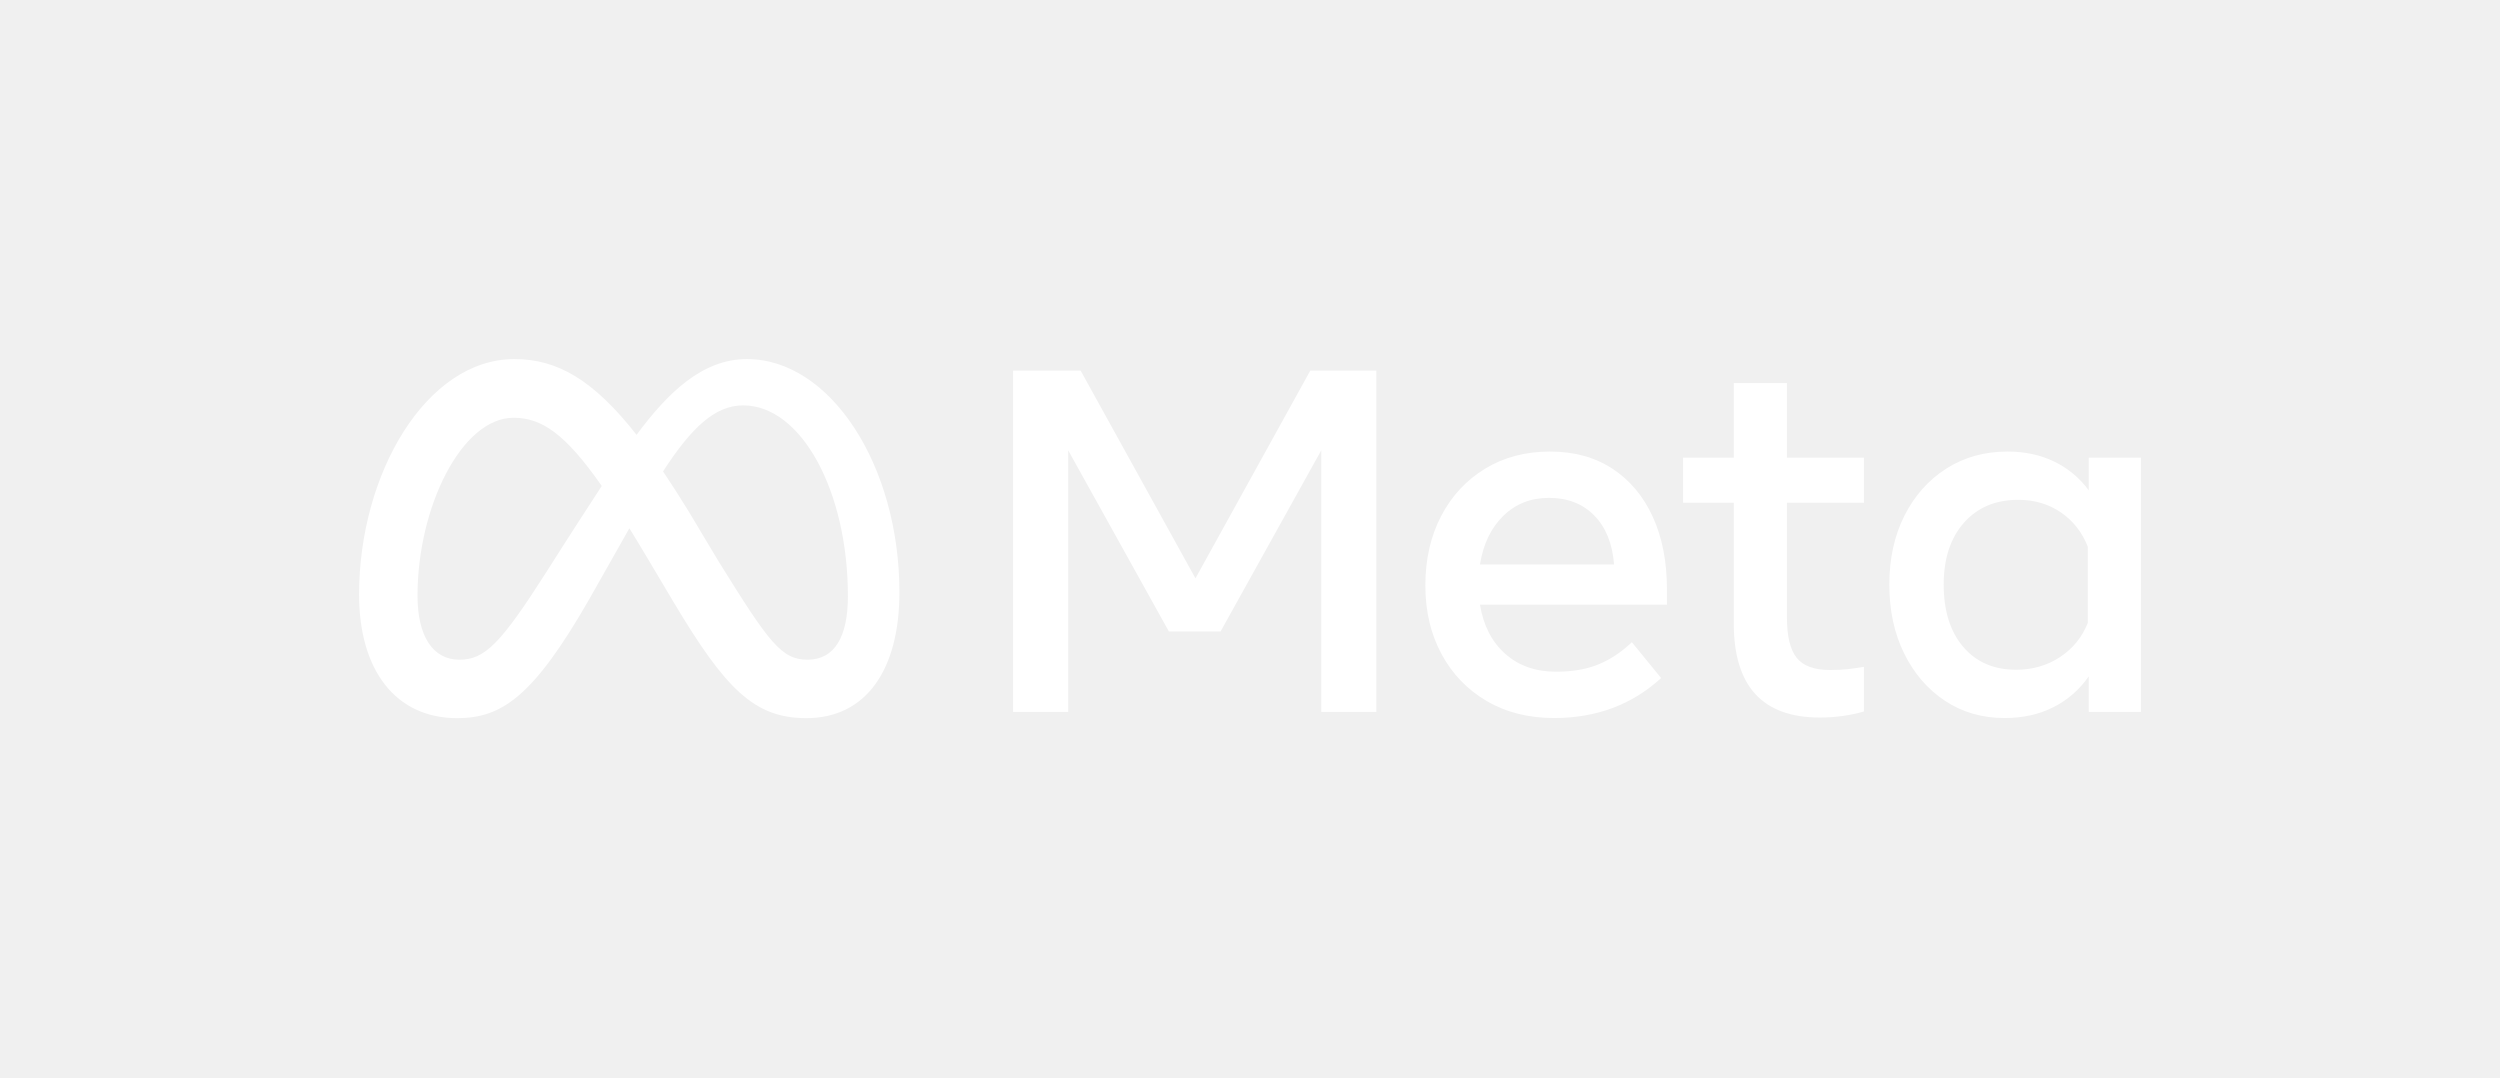
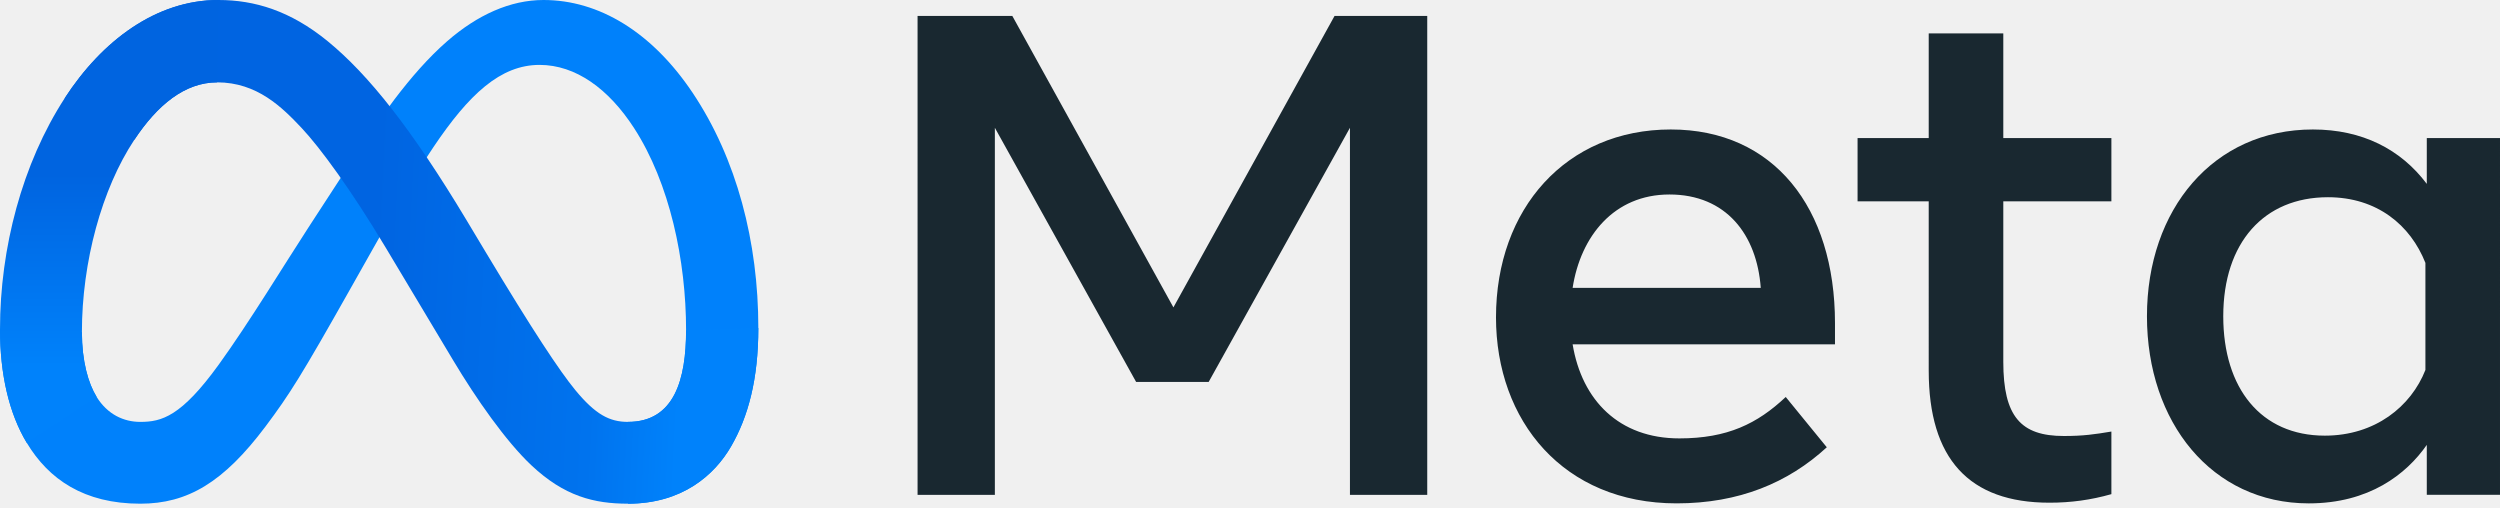
- <svg xmlns="http://www.w3.org/2000/svg" viewBox="0 0 6962.365 3000">
+ <svg xmlns="http://www.w3.org/2000/svg" viewBox="0 0 512 104" width="512" height="104">
  <defs>
-     <style>.cls-1{fill:none;}.cls-2{fill:#fff;}</style>
+     <linearGradient id="SVGYeLhubCc" x1="13.878%" x2="89.144%" y1="55.934%" y2="58.694%">
+       <stop offset="0%" stop-color="#0064e1" />
+       <stop offset="40%" stop-color="#0064e1" />
+       <stop offset="83%" stop-color="#0073ee" />
+       <stop offset="100%" stop-color="#0082fb" />
+     </linearGradient>
+     <linearGradient id="SVGll66Sdsg" x1="54.315%" x2="54.315%" y1="82.782%" y2="39.307%">
+       <stop offset="0%" stop-color="#0082fb" />
+       <stop offset="100%" stop-color="#0064e0" />
+     </linearGradient>
  </defs>
-   <g id="Artboard_outline" data-name="Artboard outline">
-     <rect class="cls-1" width="6962.365" height="3000" />
-   </g>
-   <g id="Wordmark">
-     <path class="cls-2" d="M2821.414,1032.132H3009.49L3329.288,1610.62l319.793-578.488h184.005V1982.696H3679.638V1254.16l-280.417,504.478H3255.278L2974.862,1254.16v728.536H2821.414Z" />
-     <path class="cls-2" d="M4328.043,1999.674q-106.605,0-187.395-47.189-80.806-47.189-125.95-130.702-45.16-83.518-45.151-191.471,0-109.31,44.133-193.509,44.133-84.181,122.556-131.726,78.425-47.514,180.268-47.527,101.162,0,174.159,47.865,72.975,47.879,112.367,134.102,39.372,86.236,39.381,202.336v42.09H4121.636q14.262,86.925,70.276,136.816,56.014,49.908,141.563,49.903,68.573,0,118.142-20.369,49.556-20.369,93.021-61.783l81.475,99.806Q4504.564,1999.683,4328.043,1999.674ZM4440.076,1435.78q-48.217-49.218-126.289-49.227-76.052,0-127.308,50.25-51.273,50.246-64.844,135.116h373.438Q4488.277,1485.007,4440.076,1435.78Z" />
-     <path class="cls-2" d="M4828.463,1400.141H4687.234V1274.529h141.229V1066.765h148.015v207.764h214.554v125.612H4976.478v318.436q0,79.433,27.159,113.386,27.145,33.961,93.021,33.948,29.181,0,49.565-2.376,20.369-2.367,44.809-6.452v124.251a419.435,419.435,0,0,1-56.693,12.226,446.182,446.182,0,0,1-66.201,4.752q-239.685,0-239.674-262.081Z" />
-     <path class="cls-2" d="M5962.365,1982.696H5817.064v-99.13q-38.702,55.683-98.45,85.889-59.754,30.202-135.797,30.22-93.695,0-166.007-47.874-72.312-47.866-113.728-131.717-41.42-83.856-41.418-191.809,0-108.634,42.099-192.156,42.09-83.505,116.442-131.041,74.348-47.514,170.759-47.527,72.65,0,130.364,28.182a257.734,257.734,0,0,1,95.735,79.776v-90.979h145.3ZM5814.35,1522.354q-23.777-60.43-75.028-95.401-51.273-34.963-118.48-34.963-95.068,0-151.409,63.821-56.366,63.825-56.355,172.463,0,109.323,54.317,173.14,54.31,63.825,147.338,63.821,68.566,0,122.213-35.31,53.627-35.288,77.404-95.055Z" />
-   </g>
-   <g id="Symbol">
-     <path class="cls-2" d="M2080,1000c-123.391,0-219.848,92.936-307.164,210.993C1652.847,1058.215,1552.5,1000,1432.414,1000,1187.586,1000,1000,1318.621,1000,1655.862,1000,1866.897,1102.096,2000,1273.103,2000c123.081,0,211.6-58.026,368.966-333.103,0,0,65.597-115.841,110.725-195.639q23.72,38.298,49.965,82.535l73.793,124.138C2020.299,1918.479,2100.39,2000,2245.517,2000c166.596,0,259.31-134.923,259.31-350.345C2504.828,1296.552,2313.012,1000,2080,1000ZM1522.069,1592.414c-127.586,200-171.724,244.828-242.759,244.828-73.103,0-116.552-64.178-116.552-178.621,0-244.828,122.069-495.172,267.586-495.172,78.801,0,144.654,45.51,245.522,189.913C1580.088,1500.272,1522.069,1592.414,1522.069,1592.414Zm481.528-25.178-88.23-147.148q-35.815-58.248-68.838-107.23c79.52-122.735,145.113-183.892,223.126-183.892,162.069,0,291.724,238.621,291.724,531.724,0,111.724-36.593,176.552-112.414,176.552C2176.295,1837.241,2141.579,1789.247,2003.597,1567.236Z" />
-   </g>
+   <path fill="#0081fb" d="M16.775 68.029c0 5.93 1.302 10.483 3.003 13.237c2.23 3.608 5.557 5.137 8.95 5.137c4.374 0 8.376-1.086 16.088-11.753c6.179-8.55 13.46-20.55 18.358-28.073l8.295-12.746c5.763-8.852 12.433-18.692 20.08-25.362C97.794 3.024 104.529 0 111.307 0c11.38 0 22.22 6.594 30.515 18.962c9.079 13.546 13.486 30.607 13.486 48.214c0 10.467-2.063 18.157-5.574 24.233c-3.392 5.876-10.002 11.747-21.123 11.747V86.403c9.522 0 11.898-8.75 11.898-18.763c0-14.269-3.327-30.104-10.656-41.419c-5.2-8.026-11.94-12.93-19.356-12.93c-8.02 0-14.474 6.05-21.728 16.835c-3.856 5.73-7.815 12.713-12.26 20.593l-4.893 8.669c-9.83 17.428-12.32 21.398-17.234 27.949c-8.614 11.471-15.97 15.82-25.654 15.82c-11.488 0-18.752-4.975-23.25-12.471C1.803 84.577 0 76.562 0 67.43z" />
+   <path fill="url(#SVGYeLhubCc)" d="M13.227 20.145C20.917 8.29 32.017 0 44.746 0C52.118 0 59.447 2.182 67.1 8.43c8.371 6.833 17.294 18.083 28.425 36.624l3.99 6.654c9.636 16.051 15.118 24.309 18.326 28.203c4.126 5.001 7.016 6.492 10.77 6.492c9.521 0 11.897-8.75 11.897-18.763l14.799-.464c0 10.467-2.063 18.157-5.574 24.233c-3.392 5.876-10.002 11.747-21.123 11.747c-6.913 0-13.037-1.501-19.81-7.89c-5.206-4.904-11.293-13.616-15.976-21.447L78.896 50.552c-6.99-11.677-13.4-20.383-17.11-24.326c-3.992-4.24-9.122-9.36-17.31-9.36c-6.627 0-12.255 4.651-16.964 11.764z" />
+   <path fill="url(#SVGll66Sdsg)" d="M44.476 16.867c-6.627 0-12.255 4.65-16.964 11.763c-6.66 10.05-10.737 25.022-10.737 39.399c0 5.93 1.302 10.483 3.003 13.237l-14.302 9.42C1.804 84.577 0 76.562 0 67.43c0-16.608 4.558-33.918 13.227-47.285C20.917 8.29 32.017 0 44.746 0z" />
+   <path fill="#192830" d="M187.917 3.262h19.405l32.994 59.69l33-59.69h18.983v98.08h-15.83v-75.17l-28.938 52.054H232.68l-28.932-52.054v75.17h-15.83zM341.9 39.832c-11.352 0-18.19 8.543-19.826 19.124h38.53c-.794-10.9-7.081-19.125-18.704-19.125m-35.52 25.151c0-22.262 14.387-38.465 35.796-38.465c21.058 0 33.63 15.997 33.63 39.653v4.348h-53.732c1.906 11.509 9.543 19.265 21.857 19.265c9.824 0 15.965-2.998 21.787-8.48l8.41 10.3c-7.924 7.285-18.002 11.487-30.759 11.487c-23.175 0-36.99-16.899-36.99-38.108m88.622-23.748H380.43V28.273h14.572V6.837h15.273v21.436h22.138v12.962h-22.138V74.09c0 11.217 3.586 15.203 12.4 15.203c4.024 0 6.33-.346 9.738-.913v12.822c-4.245 1.199-8.296 1.75-12.681 1.75c-16.489 0-24.73-9.009-24.73-27.042zM496.725 53.84c-3.067-7.745-9.91-13.448-19.967-13.448c-13.07 0-21.435 9.273-21.435 24.38c0 14.727 7.701 24.449 20.809 24.449c10.305 0 17.66-5.995 20.593-13.454zm15.274 47.5h-14.993V91.112c-4.19 6.022-11.817 11.98-24.169 11.98c-19.864 0-33.14-16.63-33.14-38.32c0-21.895 13.595-38.254 33.983-38.254c10.078 0 17.985 4.03 23.326 11.142v-9.387H512z" />
</svg>
